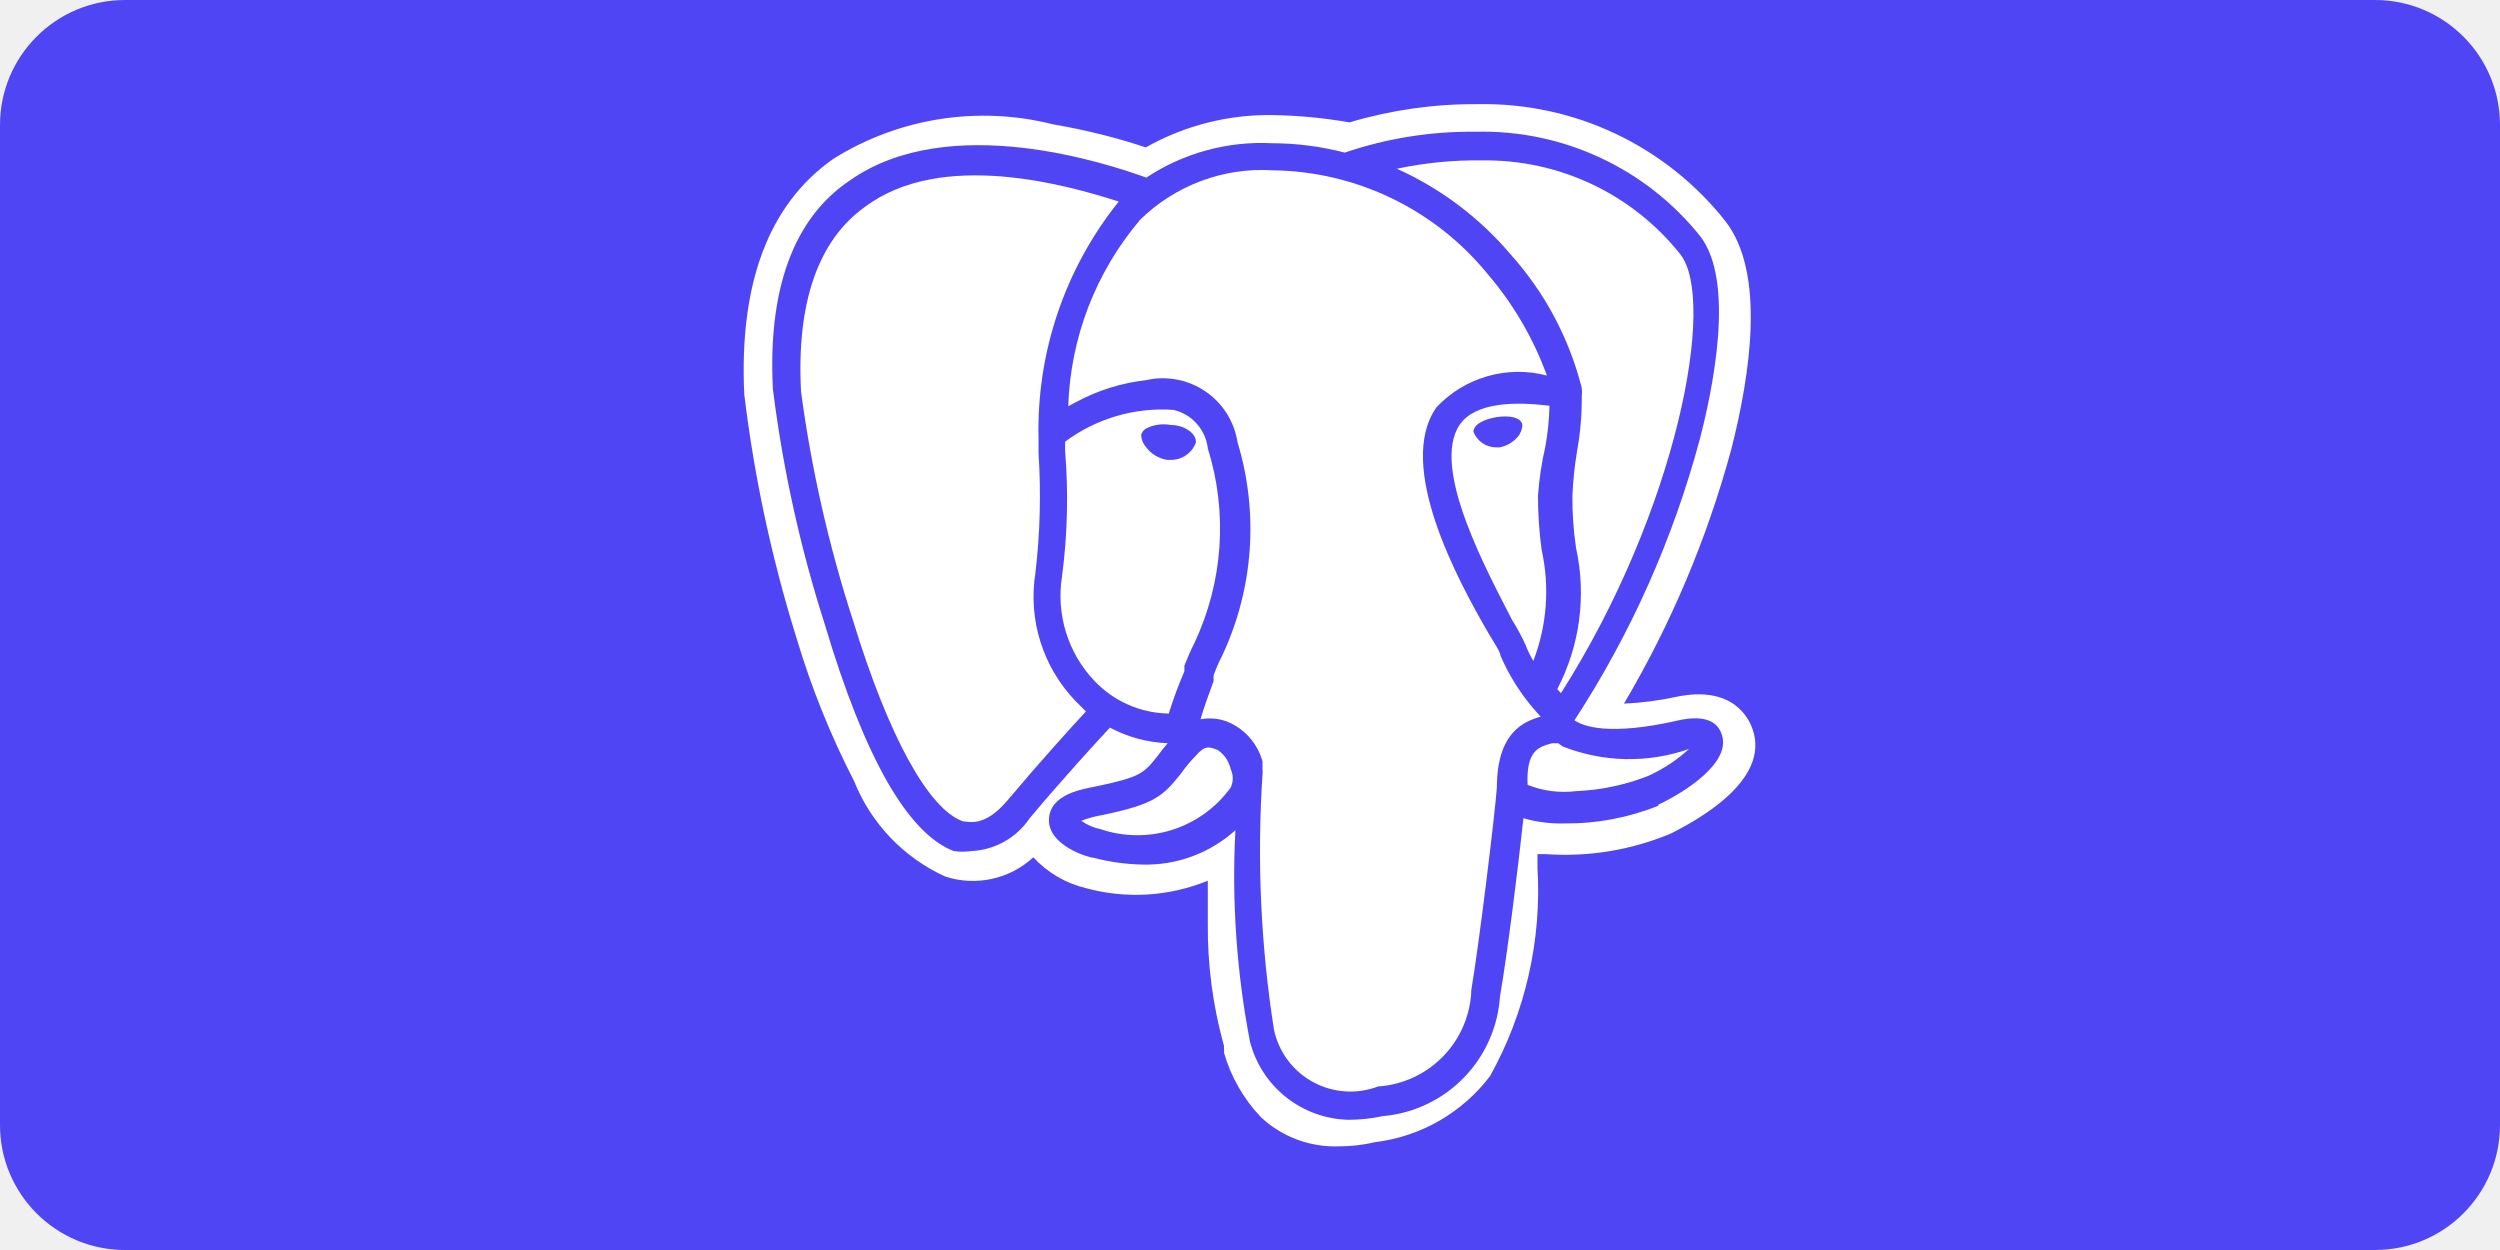
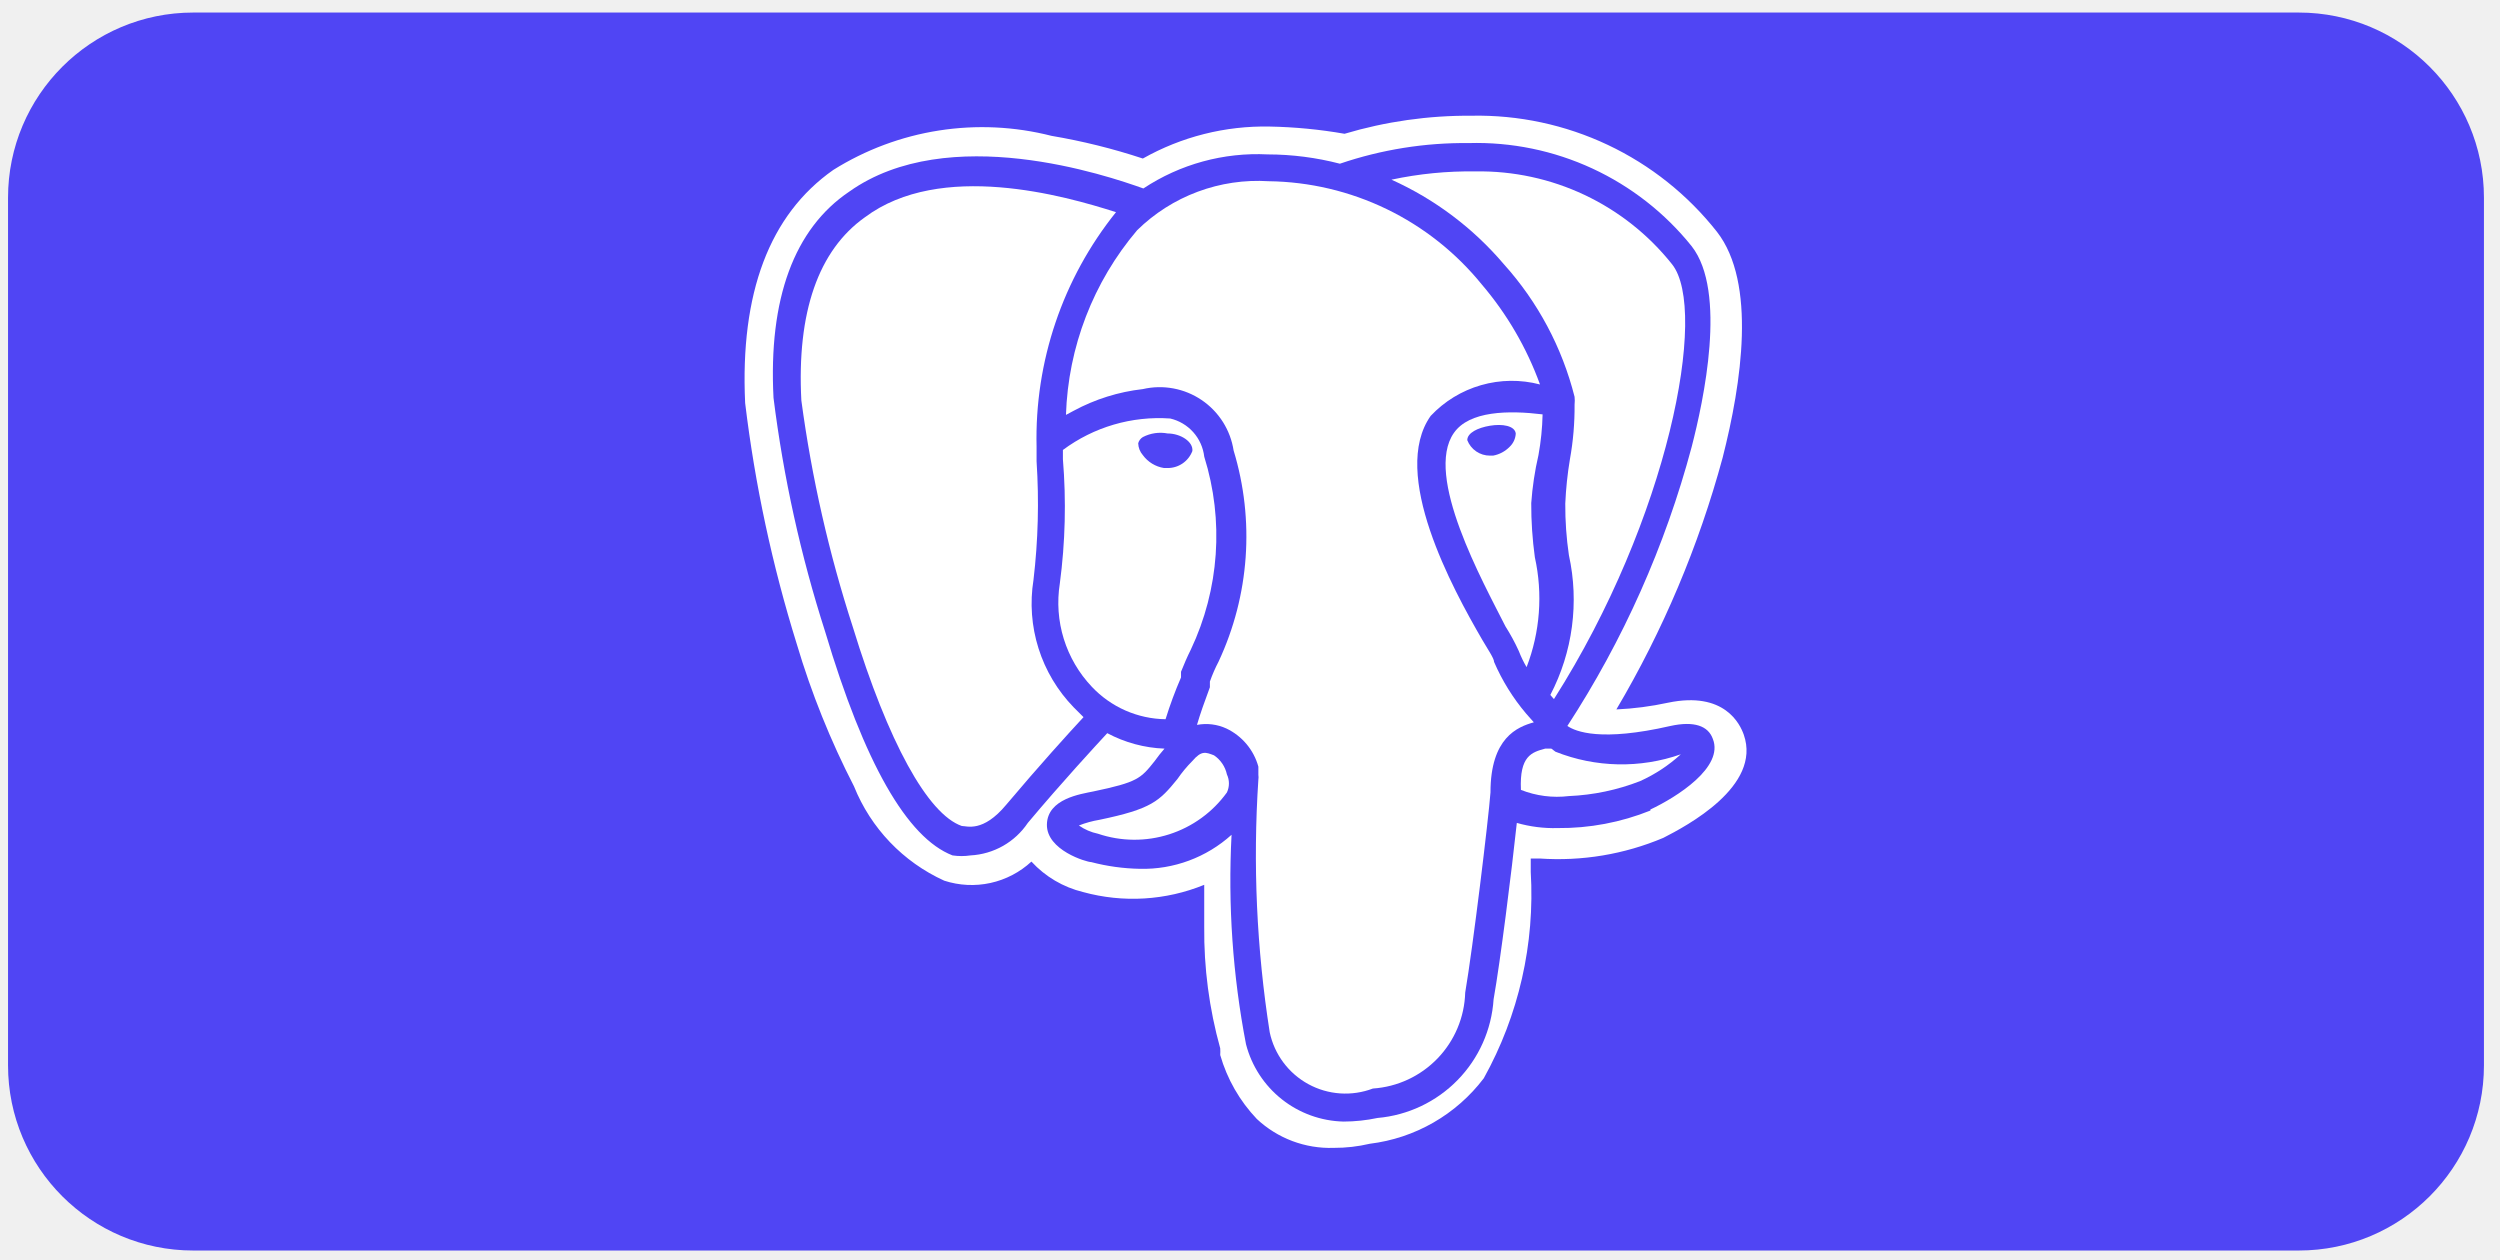
- <svg xmlns="http://www.w3.org/2000/svg" width="200" height="100" viewBox="0 0 200 100" fill="none">
-   <rect width="200" height="100" rx="10" fill="#5045F4" />
-   <path d="M94.751 53.708V53.249C95.001 52.624 95.251 52.041 95.543 51.458C97.849 46.584 98.236 41.021 96.626 35.874C96.542 35.14 96.232 34.449 95.74 33.897C95.248 33.344 94.597 32.958 93.876 32.791C90.776 32.575 87.701 33.477 85.209 35.333V36.083C85.484 39.429 85.4 42.796 84.959 46.124C84.723 47.619 84.833 49.147 85.281 50.592C85.729 52.037 86.502 53.359 87.543 54.458C88.309 55.273 89.231 55.925 90.255 56.376C91.278 56.827 92.382 57.068 93.501 57.083C93.856 55.936 94.274 54.809 94.751 53.708ZM91.668 35.749C91.433 35.484 91.301 35.145 91.293 34.791C91.348 34.582 91.483 34.403 91.668 34.291C92.283 33.972 92.987 33.869 93.668 33.999C94.709 33.999 95.751 34.666 95.668 35.416C95.512 35.829 95.232 36.183 94.866 36.429C94.5 36.676 94.067 36.802 93.626 36.791H93.376C92.691 36.683 92.077 36.309 91.668 35.749Z" fill="white" />
-   <path d="M82.833 45.833C83.208 42.653 83.292 39.445 83.083 36.249V35.083C82.919 28.204 85.192 21.489 89.5 16.125C85.333 14.791 75.333 11.958 69.208 16.541C65.458 19.208 63.708 24.208 64.083 31.333C64.916 37.557 66.311 43.693 68.25 49.666C71.083 58.916 74.291 64.749 77.041 65.708C77.458 65.708 78.75 66.249 80.625 63.999C83.291 60.833 85.75 58.124 86.875 56.916L86.083 56.124C84.778 54.78 83.805 53.15 83.24 51.363C82.676 49.577 82.537 47.683 82.833 45.833ZM97.416 59.999C96.75 59.749 96.416 59.583 95.666 60.458C95.22 60.906 94.816 61.394 94.458 61.916C93 63.708 92.375 64.333 88.166 65.208C87.596 65.302 87.038 65.456 86.5 65.666C86.963 65.991 87.487 66.218 88.041 66.333C89.906 66.963 91.923 66.98 93.798 66.38C95.673 65.78 97.306 64.595 98.458 62.999C98.566 62.771 98.621 62.522 98.621 62.27C98.621 62.018 98.566 61.769 98.458 61.541C98.322 60.912 97.949 60.36 97.416 59.999ZM123.625 35.749C123.823 34.663 123.934 33.562 123.958 32.458C121.208 32.124 118.041 32.166 116.791 33.958C114.375 37.416 119.125 45.958 120.958 49.583C121.364 50.224 121.726 50.892 122.041 51.583C122.212 52.031 122.421 52.463 122.666 52.874C123.756 50.046 123.988 46.959 123.333 43.999C123.133 42.55 123.036 41.088 123.041 39.624C123.134 38.319 123.329 37.024 123.625 35.749ZM121.291 35.083C120.93 35.451 120.465 35.698 119.958 35.791H119.708C119.312 35.793 118.924 35.674 118.597 35.451C118.27 35.228 118.018 34.91 117.875 34.541C117.875 33.958 118.708 33.541 119.708 33.374C120.708 33.208 121.708 33.374 121.791 33.999C121.772 34.412 121.593 34.801 121.291 35.083Z" fill="white" />
-   <path d="M120.833 20.333C123.578 23.386 125.538 27.061 126.542 31.042C126.564 31.249 126.564 31.459 126.542 31.667C126.555 33.147 126.429 34.626 126.167 36.083C125.968 37.269 125.843 38.466 125.792 39.667C125.783 41.061 125.881 42.454 126.083 43.833C126.925 47.657 126.394 51.654 124.583 55.125L124.875 55.458C134.125 40.917 137.375 24.042 134.417 20.333C132.522 17.951 130.105 16.036 127.352 14.735C124.6 13.435 121.585 12.784 118.542 12.833C116.26 12.8 113.982 13.024 111.75 13.5C115.248 15.075 118.35 17.409 120.833 20.333Z" fill="white" />
-   <path d="M140.207 58.333C139.916 57.5 138.666 54.791 134.082 55.75C132.711 56.047 131.317 56.228 129.916 56.291C133.679 49.931 136.566 43.091 138.499 35.958C140.041 29.916 141.249 21.833 138.041 17.708C135.684 14.719 132.667 12.317 129.226 10.69C125.784 9.063 122.013 8.257 118.207 8.333C114.737 8.308 111.283 8.8 107.957 9.791C105.962 9.441 103.942 9.246 101.916 9.208C98.329 9.134 94.789 10.027 91.666 11.791C89.257 10.994 86.792 10.381 84.291 9.958C81.32 9.201 78.226 9.054 75.196 9.526C72.167 9.999 69.265 11.082 66.666 12.708C61.499 16.333 59.124 22.666 59.541 31.541C60.337 38.141 61.731 44.653 63.707 51C64.889 54.968 66.437 58.818 68.332 62.5C69.691 65.885 72.302 68.617 75.624 70.125C76.829 70.517 78.117 70.581 79.354 70.31C80.592 70.039 81.735 69.443 82.666 68.583C83.781 69.796 85.231 70.652 86.832 71.041C90.071 71.934 93.514 71.729 96.624 70.458V73.833C96.591 77.155 97.026 80.466 97.916 83.666C97.927 83.847 97.927 84.028 97.916 84.208C98.471 86.143 99.486 87.916 100.874 89.375C102.552 90.945 104.785 91.784 107.082 91.708C108.064 91.712 109.043 91.6 109.999 91.375C111.81 91.154 113.558 90.572 115.14 89.663C116.722 88.754 118.105 87.537 119.207 86.083C122.03 81.001 123.345 75.219 122.999 69.416V68.333H123.707C127.125 68.57 130.551 67.999 133.707 66.666C135.582 65.708 141.666 62.5 140.207 58.333ZM132.666 64.458C130.283 65.418 127.735 65.899 125.166 65.875C124.054 65.906 122.943 65.765 121.874 65.458C121.457 69.375 120.541 76.666 119.999 79.708C119.839 82.162 118.806 84.478 117.086 86.236C115.366 87.994 113.074 89.078 110.624 89.291C109.72 89.484 108.798 89.582 107.874 89.583C106.06 89.541 104.309 88.907 102.888 87.779C101.467 86.651 100.452 85.09 99.999 83.333C98.926 77.762 98.534 72.082 98.832 66.416C96.804 68.25 94.149 69.234 91.416 69.166C90.093 69.142 88.779 68.96 87.499 68.625C87.124 68.625 83.874 67.666 83.916 65.583C83.957 63.5 86.666 63.125 87.666 62.916C91.249 62.166 91.499 61.875 92.624 60.458C92.871 60.111 93.135 59.778 93.416 59.458C91.799 59.398 90.218 58.97 88.791 58.208C87.832 59.25 85.207 62.083 82.374 65.458C81.859 66.224 81.173 66.86 80.371 67.315C79.568 67.771 78.671 68.034 77.749 68.083C77.266 68.154 76.774 68.154 76.291 68.083C72.624 66.666 69.166 60.625 65.999 50C64.028 43.851 62.633 37.532 61.832 31.125C61.416 23.125 63.499 17.458 67.957 14.458C75.957 8.791 88.791 13.166 91.707 14.208C94.675 12.243 98.194 11.279 101.749 11.458C103.717 11.461 105.677 11.713 107.582 12.208C110.935 11.066 114.458 10.503 117.999 10.541C121.439 10.447 124.854 11.15 127.977 12.596C131.1 14.041 133.846 16.191 135.999 18.875C138.874 22.541 136.957 31.375 135.999 35.083C133.864 43.08 130.475 50.689 125.957 57.625C126.624 58.083 128.666 58.916 134.291 57.625C136.207 57.208 137.332 57.625 137.707 58.666C138.624 60.958 134.791 63.375 132.666 64.375V64.458Z" fill="white" />
-   <path d="M122.626 56.625C121.564 55.371 120.693 53.967 120.042 52.459C120.042 52.167 119.542 51.459 119.084 50.667C116.667 46.5 111.626 37.25 114.917 32.584C116.025 31.405 117.431 30.547 118.985 30.1C120.539 29.653 122.186 29.633 123.751 30.042C122.678 27.087 121.083 24.349 119.042 21.959C116.96 19.393 114.339 17.317 111.365 15.877C108.392 14.437 105.138 13.668 101.834 13.625C99.884 13.502 97.931 13.791 96.1 14.473C94.269 15.155 92.603 16.215 91.209 17.584C87.661 21.763 85.635 27.021 85.459 32.5L86.084 32.167C87.816 31.233 89.712 30.639 91.667 30.417C92.477 30.229 93.316 30.211 94.133 30.363C94.95 30.514 95.726 30.832 96.415 31.298C97.103 31.763 97.688 32.365 98.133 33.067C98.578 33.769 98.873 34.554 99.001 35.375C100.714 41.01 100.283 47.08 97.792 52.417C97.518 52.941 97.281 53.484 97.084 54.042V54.5C96.667 55.625 96.292 56.667 96.042 57.542C96.845 57.389 97.675 57.491 98.417 57.834C99.044 58.132 99.599 58.562 100.045 59.094C100.491 59.626 100.817 60.248 101.001 60.917V61.584C101.02 61.708 101.02 61.834 101.001 61.959C100.551 68.777 100.859 75.624 101.917 82.375C102.105 83.257 102.481 84.088 103.02 84.811C103.559 85.533 104.248 86.131 105.04 86.562C105.831 86.994 106.707 87.249 107.606 87.31C108.506 87.371 109.408 87.237 110.251 86.917C112.235 86.783 114.098 85.915 115.477 84.482C116.856 83.05 117.651 81.155 117.709 79.167C118.334 75.5 119.584 65.209 119.751 63C119.751 58.584 121.917 57.709 123.251 57.334L122.626 56.625Z" fill="white" />
-   <path d="M125 59.709L124.666 59.459H124.166C123.083 59.751 122.083 60.042 122.208 62.792C123.437 63.28 124.77 63.452 126.083 63.292C128.053 63.209 129.996 62.8 131.833 62.084C133.038 61.54 134.149 60.809 135.125 59.917C131.835 61.071 128.239 60.997 125 59.709Z" fill="white" />
+ <svg xmlns="http://www.w3.org/2000/svg" width="135" height="68" viewBox="0 0 135 68" fill="none">
+   <rect x="0.434" y="0.678" width="133.699" height="66.85" rx="10" fill="#5045F4" />
+   <path d="M63.775 36.582V36.275C63.942 35.858 64.109 35.468 64.305 35.078C65.846 31.82 66.105 28.1 65.029 24.66C64.972 24.169 64.766 23.707 64.436 23.338C64.107 22.969 63.672 22.711 63.19 22.599C61.118 22.455 59.063 23.058 57.397 24.298V24.8C57.581 27.037 57.525 29.287 57.23 31.512C57.072 32.511 57.145 33.533 57.444 34.499C57.744 35.465 58.261 36.349 58.956 37.083C59.469 37.628 60.085 38.064 60.77 38.366C61.454 38.667 62.192 38.828 62.94 38.838C63.177 38.071 63.456 37.318 63.775 36.582ZM61.714 24.577C61.558 24.399 61.469 24.172 61.463 23.936C61.5 23.796 61.59 23.677 61.714 23.602C62.125 23.389 62.596 23.32 63.051 23.407C63.747 23.407 64.444 23.852 64.388 24.354C64.284 24.63 64.097 24.866 63.852 25.031C63.608 25.196 63.318 25.28 63.023 25.273H62.856C62.398 25.201 61.988 24.951 61.714 24.577Z" fill="white" />
+   <path d="M55.808 31.317C56.059 29.191 56.115 27.047 55.975 24.911V24.131C55.865 19.533 57.385 15.044 60.264 11.457C57.479 10.566 50.794 8.672 46.7 11.736C44.193 13.518 43.023 16.861 43.273 21.624C43.831 25.785 44.763 29.887 46.059 33.88C47.953 40.063 50.098 43.963 51.936 44.603C52.215 44.603 53.078 44.966 54.331 43.462C56.114 41.345 57.758 39.534 58.51 38.726L57.98 38.197C57.108 37.298 56.457 36.209 56.08 35.014C55.703 33.82 55.61 32.554 55.808 31.317ZM65.557 40.788C65.111 40.62 64.888 40.509 64.387 41.094C64.088 41.394 63.818 41.72 63.579 42.069C62.604 43.267 62.186 43.684 59.373 44.269C58.992 44.333 58.619 44.435 58.259 44.576C58.569 44.793 58.919 44.944 59.289 45.021C60.536 45.443 61.885 45.454 63.138 45.053C64.391 44.652 65.483 43.86 66.253 42.793C66.325 42.641 66.362 42.474 66.362 42.306C66.362 42.137 66.325 41.971 66.253 41.818C66.162 41.398 65.913 41.029 65.557 40.788ZM83.077 24.576C83.209 23.85 83.284 23.114 83.3 22.376C81.461 22.153 79.344 22.181 78.509 23.379C76.893 25.691 80.069 31.401 81.294 33.824C81.566 34.253 81.808 34.699 82.018 35.161C82.133 35.46 82.272 35.749 82.436 36.025C83.165 34.134 83.32 32.07 82.882 30.092C82.749 29.122 82.683 28.145 82.687 27.167C82.749 26.295 82.879 25.428 83.077 24.576ZM81.517 24.131C81.276 24.377 80.965 24.542 80.626 24.604H80.459C80.194 24.605 79.935 24.526 79.716 24.377C79.497 24.228 79.329 24.016 79.233 23.769C79.233 23.379 79.79 23.1 80.459 22.989C81.127 22.877 81.796 22.989 81.851 23.407C81.839 23.682 81.719 23.942 81.517 24.131Z" fill="white" />
+   <path d="M81.211 14.27C83.046 16.31 84.356 18.767 85.027 21.428C85.042 21.567 85.042 21.707 85.027 21.846C85.035 22.836 84.952 23.824 84.776 24.799C84.643 25.591 84.56 26.391 84.525 27.194C84.52 28.126 84.585 29.057 84.721 29.979C85.283 32.535 84.928 35.208 83.718 37.528L83.913 37.751C90.096 28.03 92.269 16.749 90.291 14.27C89.024 12.677 87.409 11.397 85.569 10.527C83.729 9.658 81.714 9.223 79.679 9.256C78.154 9.234 76.631 9.383 75.139 9.702C77.477 10.755 79.551 12.315 81.211 14.27Z" fill="white" />
+   <path d="M94.164 39.674C93.969 39.117 93.133 37.307 90.069 37.947C89.152 38.146 88.221 38.267 87.284 38.309C89.799 34.057 91.73 29.485 93.022 24.717C94.052 20.678 94.86 15.274 92.715 12.517C91.14 10.518 89.123 8.912 86.822 7.825C84.522 6.738 82.001 6.198 79.457 6.249C77.137 6.233 74.828 6.561 72.605 7.224C71.27 6.99 69.92 6.86 68.566 6.834C66.168 6.785 63.801 7.382 61.714 8.561C60.104 8.028 58.456 7.619 56.783 7.336C54.797 6.829 52.729 6.731 50.704 7.047C48.679 7.363 46.739 8.087 45.001 9.174C41.547 11.597 39.96 15.831 40.238 21.764C40.77 26.175 41.703 30.529 43.024 34.772C43.813 37.425 44.848 39.999 46.115 42.46C47.023 44.723 48.769 46.549 50.99 47.557C51.795 47.819 52.656 47.862 53.483 47.681C54.311 47.5 55.075 47.101 55.697 46.526C56.443 47.337 57.412 47.909 58.483 48.17C60.648 48.766 62.949 48.629 65.028 47.78V50.036C65.006 52.257 65.297 54.47 65.892 56.609C65.9 56.73 65.9 56.851 65.892 56.972C66.263 58.265 66.942 59.45 67.869 60.425C68.991 61.475 70.484 62.036 72.02 61.985C72.676 61.988 73.331 61.913 73.969 61.763C75.18 61.615 76.349 61.226 77.406 60.618C78.464 60.011 79.388 59.197 80.125 58.225C82.012 54.828 82.891 50.963 82.66 47.083V46.359H83.133C85.418 46.517 87.708 46.136 89.818 45.245C91.072 44.604 95.138 42.46 94.164 39.674ZM89.122 43.769C87.529 44.41 85.826 44.732 84.108 44.716C83.365 44.736 82.623 44.642 81.908 44.437C81.629 47.056 81.016 51.93 80.654 53.963C80.547 55.604 79.857 57.152 78.707 58.327C77.557 59.502 76.025 60.227 74.387 60.37C73.783 60.498 73.167 60.564 72.549 60.565C71.336 60.536 70.166 60.113 69.216 59.359C68.265 58.605 67.587 57.561 67.284 56.387C66.567 52.663 66.305 48.865 66.504 45.078C65.149 46.303 63.374 46.962 61.547 46.916C60.663 46.9 59.783 46.778 58.928 46.554C58.678 46.554 56.505 45.913 56.533 44.521C56.561 43.128 58.371 42.877 59.04 42.738C61.435 42.237 61.602 42.042 62.354 41.095C62.519 40.863 62.696 40.64 62.883 40.426C61.803 40.386 60.746 40.1 59.792 39.591C59.151 40.287 57.396 42.181 55.502 44.437C55.158 44.949 54.7 45.374 54.163 45.679C53.626 45.983 53.026 46.159 52.41 46.192C52.087 46.24 51.759 46.24 51.435 46.192C48.984 45.245 46.672 41.206 44.556 34.103C43.238 29.993 42.306 25.769 41.77 21.486C41.492 16.138 42.884 12.349 45.865 10.344C51.213 6.556 59.792 9.48 61.742 10.177C63.725 8.863 66.078 8.219 68.454 8.338C69.77 8.34 71.08 8.509 72.354 8.84C74.595 8.077 76.95 7.7 79.317 7.726C81.617 7.662 83.9 8.132 85.988 9.099C88.075 10.066 89.911 11.502 91.35 13.296C93.272 15.748 91.991 21.653 91.35 24.132C89.923 29.478 87.657 34.564 84.638 39.201C85.083 39.507 86.448 40.064 90.208 39.201C91.49 38.922 92.242 39.201 92.492 39.897C93.105 41.429 90.543 43.045 89.122 43.713V43.769Z" fill="white" />
+   <path d="M82.408 38.531C81.698 37.693 81.117 36.755 80.681 35.746C80.681 35.551 80.347 35.077 80.041 34.548C78.425 31.763 75.055 25.579 77.255 22.46C77.996 21.672 78.935 21.098 79.975 20.799C81.014 20.5 82.114 20.487 83.16 20.761C82.443 18.785 81.377 16.955 80.013 15.357C78.621 13.642 76.869 12.254 74.881 11.291C72.893 10.329 70.718 9.815 68.509 9.786C67.206 9.704 65.9 9.897 64.676 10.353C63.452 10.809 62.338 11.517 61.406 12.432C59.035 15.226 57.68 18.741 57.562 22.404L57.98 22.181C59.138 21.556 60.405 21.159 61.713 21.011C62.254 20.886 62.815 20.873 63.361 20.975C63.907 21.076 64.426 21.289 64.886 21.6C65.346 21.911 65.737 22.314 66.035 22.783C66.332 23.252 66.53 23.777 66.615 24.326C67.76 28.093 67.472 32.15 65.807 35.718C65.624 36.069 65.466 36.431 65.334 36.804V37.111C65.055 37.863 64.805 38.559 64.637 39.144C65.174 39.042 65.729 39.11 66.225 39.339C66.644 39.538 67.015 39.826 67.313 40.181C67.611 40.537 67.829 40.953 67.952 41.4V41.846C67.965 41.929 67.965 42.014 67.952 42.097C67.651 46.655 67.857 51.232 68.565 55.745C68.69 56.335 68.942 56.89 69.302 57.373C69.662 57.856 70.123 58.256 70.652 58.544C71.181 58.833 71.767 59.003 72.368 59.044C72.969 59.085 73.572 58.995 74.136 58.781C75.462 58.692 76.707 58.112 77.629 57.154C78.551 56.196 79.083 54.929 79.121 53.6C79.539 51.149 80.375 44.269 80.486 42.793C80.486 39.84 81.935 39.255 82.826 39.005L82.408 38.531Z" fill="white" />
+   <path d="M83.996 40.593L83.773 40.426H83.439C82.715 40.621 82.047 40.816 82.13 42.654C82.952 42.98 83.843 43.095 84.721 42.988C86.038 42.932 87.336 42.66 88.564 42.181C89.37 41.817 90.113 41.328 90.765 40.732C88.566 41.503 86.162 41.454 83.996 40.593Z" fill="white" />
</svg>
